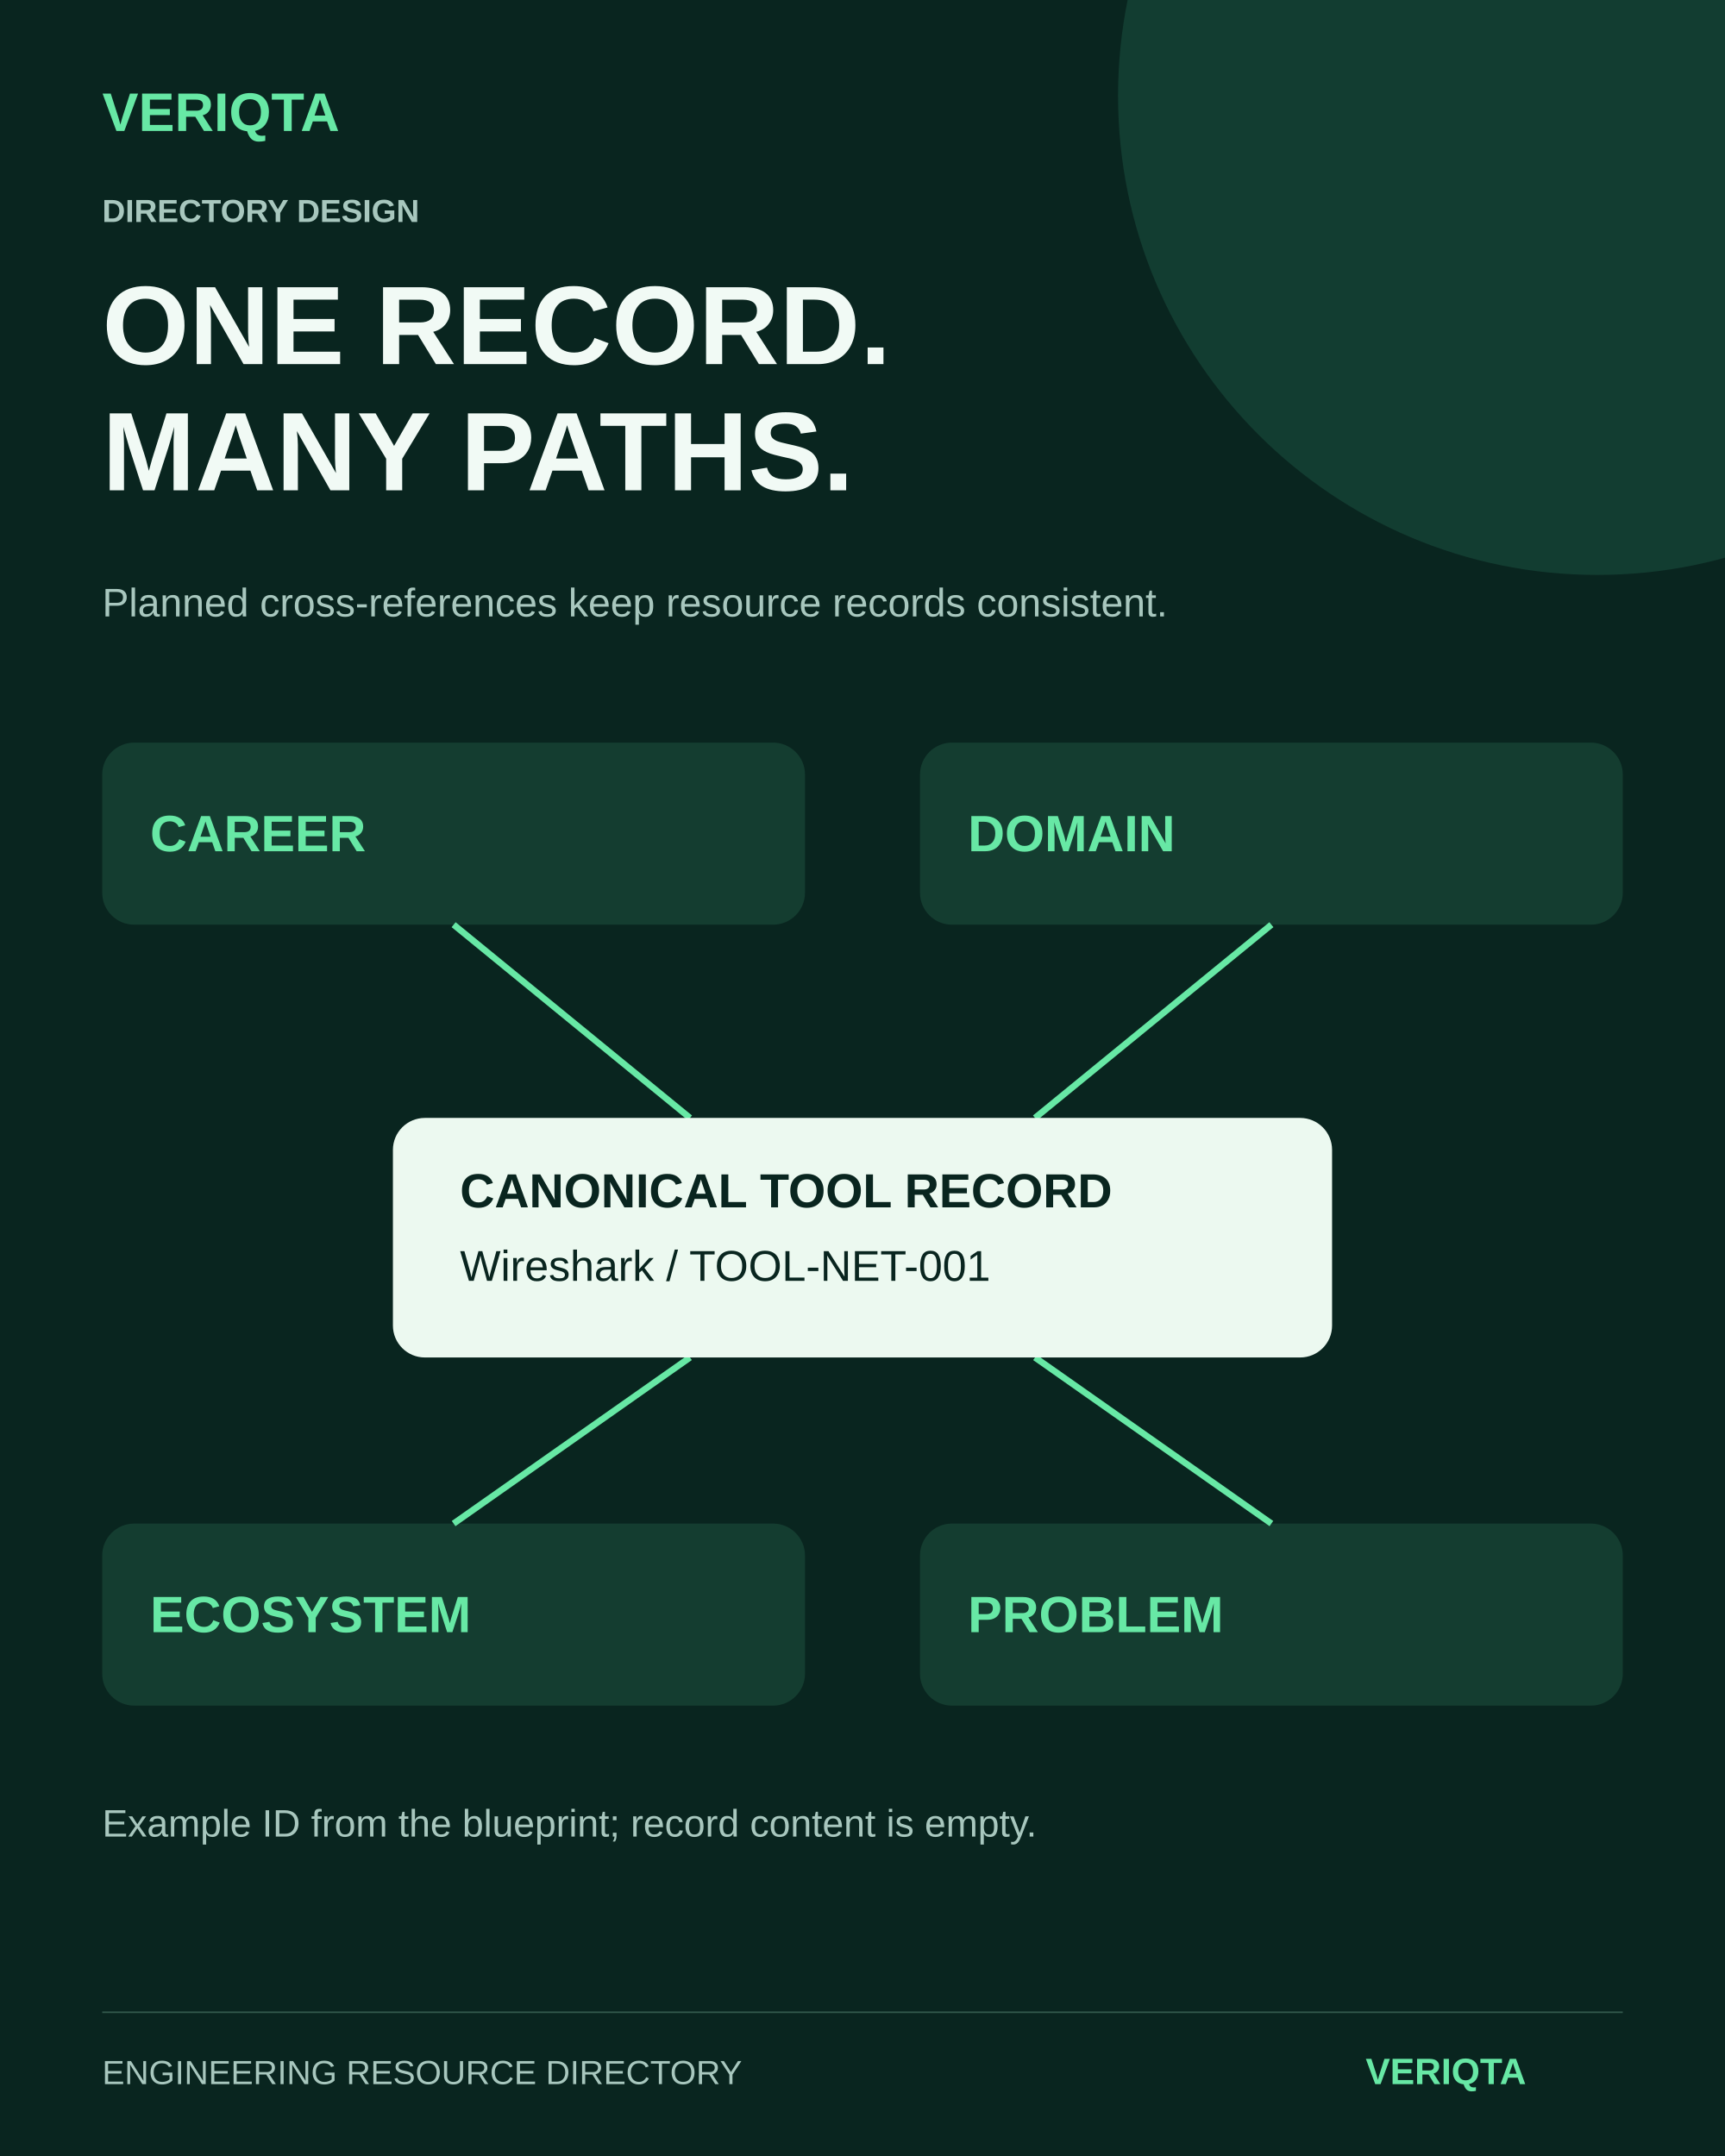
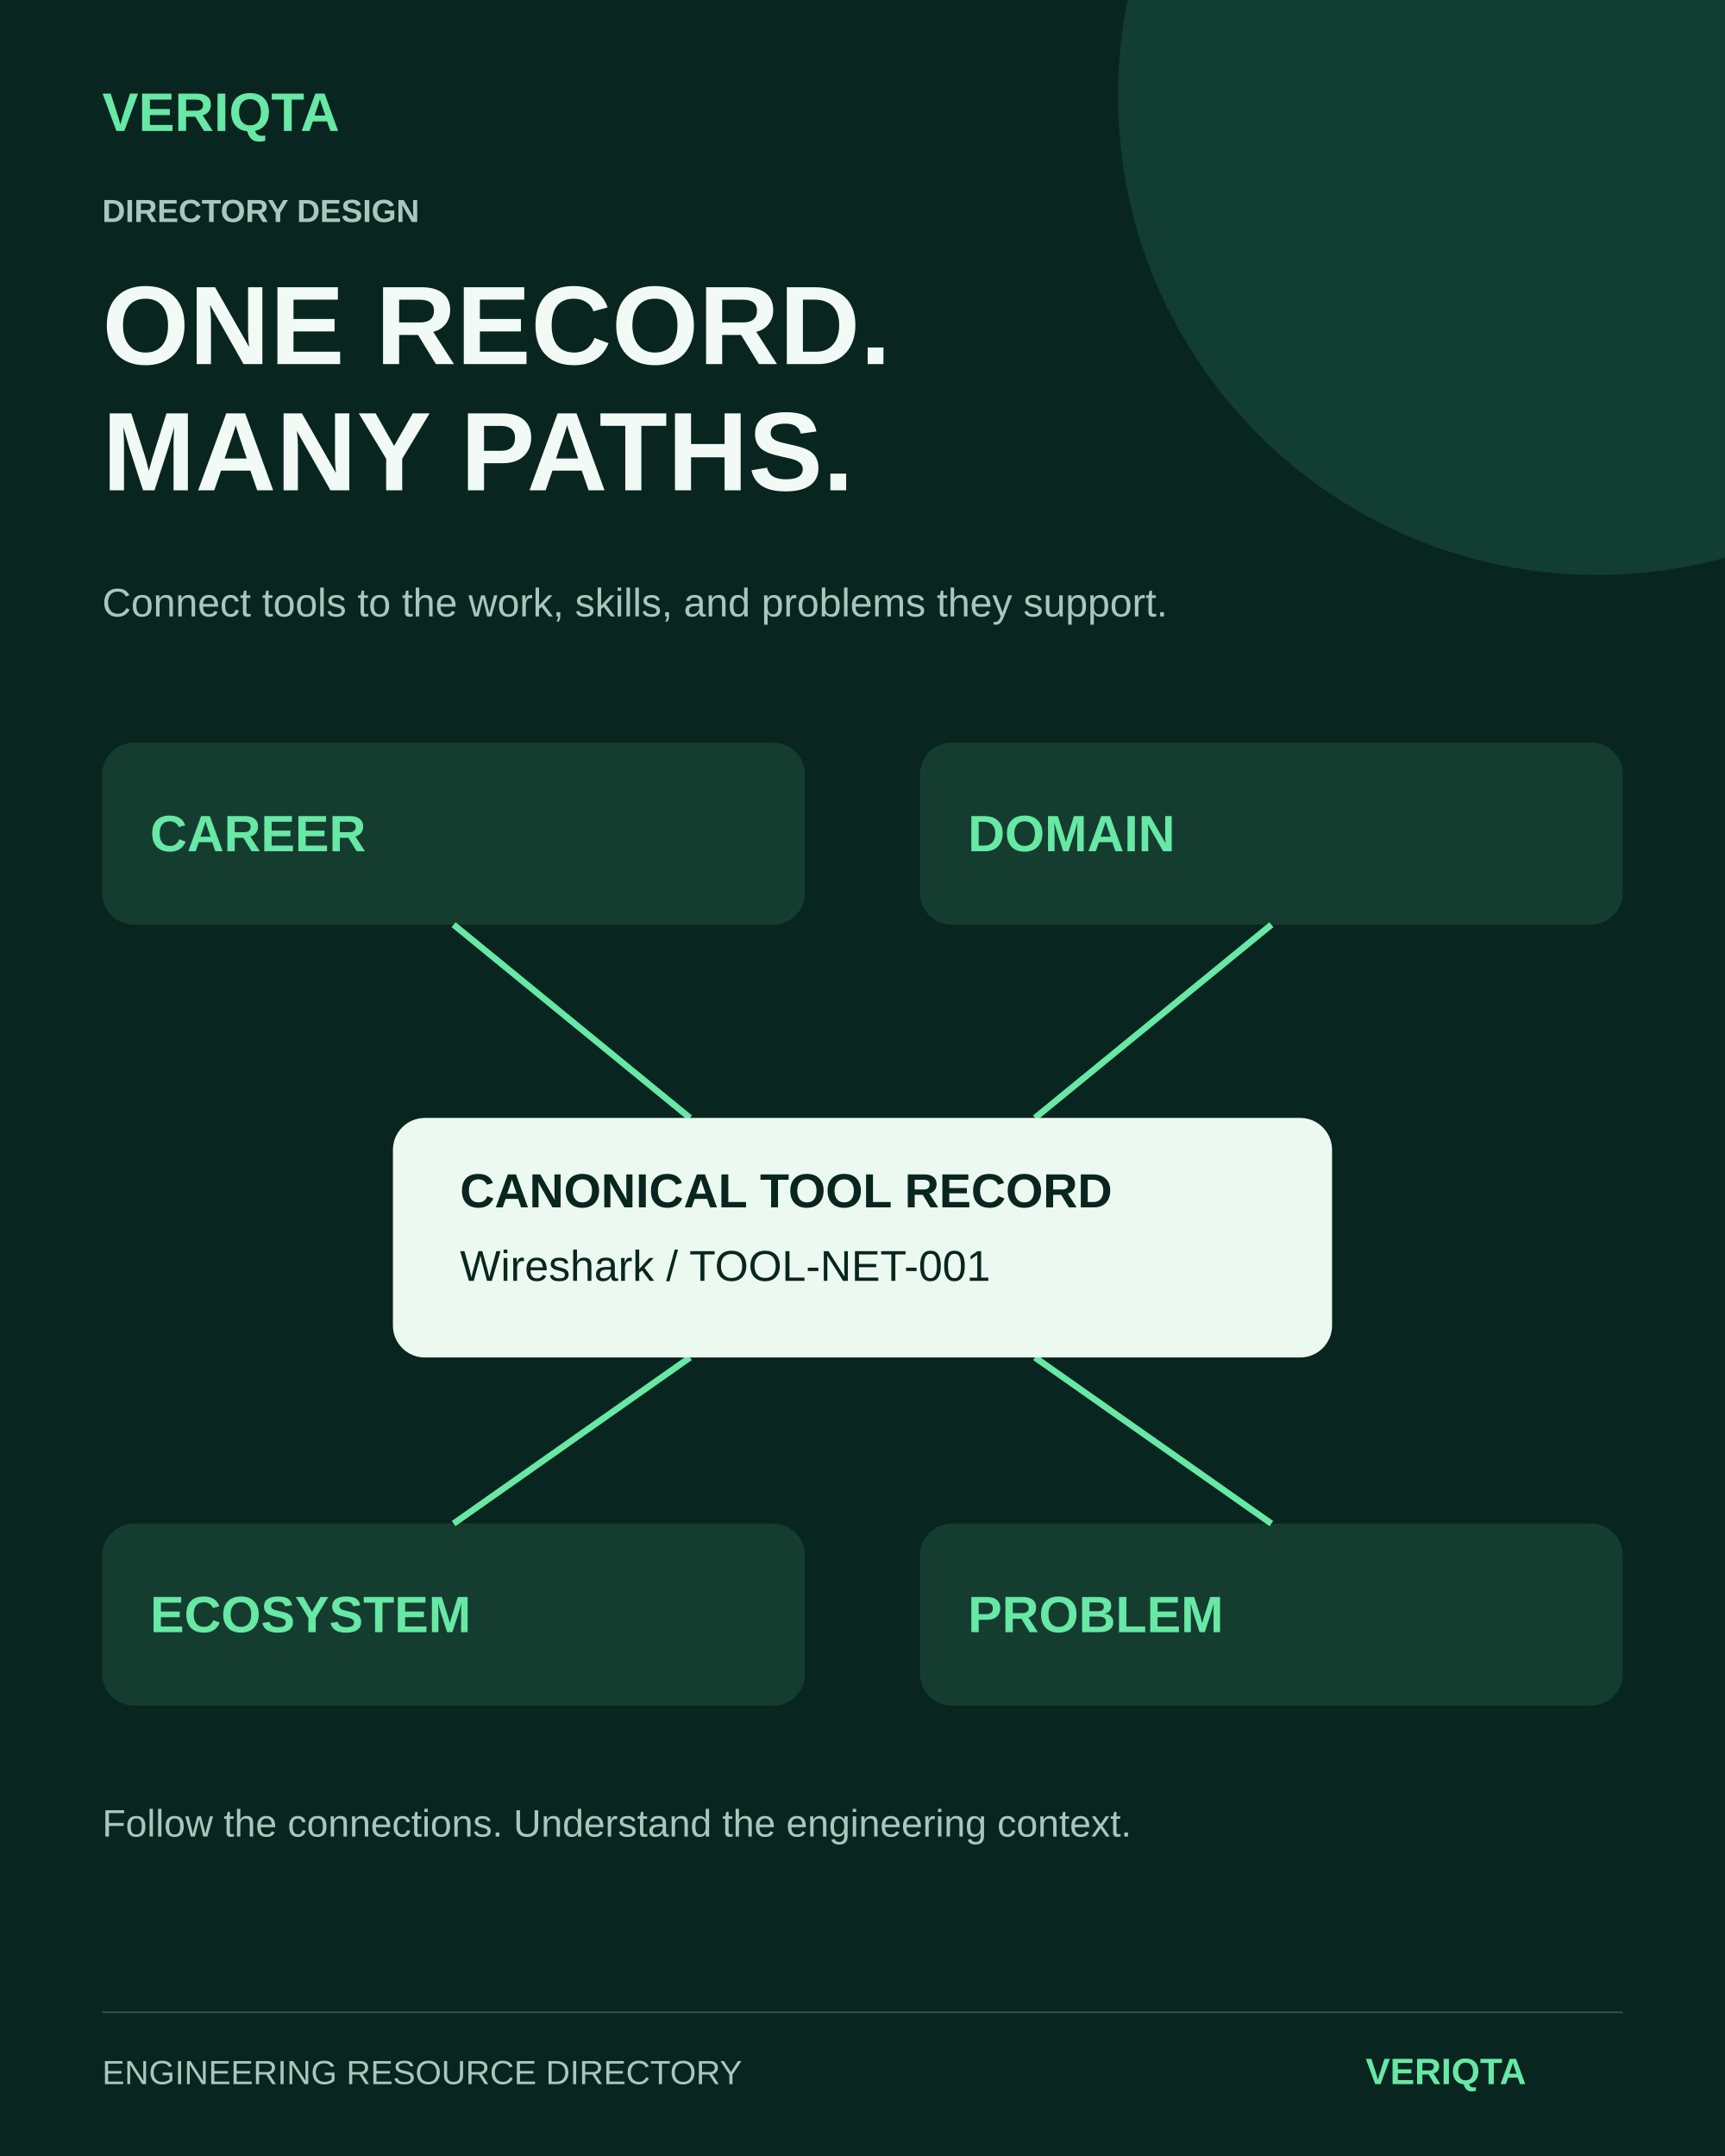
<svg xmlns="http://www.w3.org/2000/svg" width="1080" height="1350" viewBox="0 0 1080 1350">
  <rect x="0" y="0" width="1080" height="1350" rx="0" fill="#09251F" />
  <circle cx="1000" cy="60" r="300" fill="#123D31" />
  <text x="64" y="82" font-family="Arial, Nimbus Sans, sans-serif" font-size="34" font-weight="bold" fill="#67E8A5">VERIQTA</text>
  <text x="64" y="139" font-family="Arial, Nimbus Sans, sans-serif" font-size="20" font-weight="bold" fill="#A8C7BE">DIRECTORY DESIGN</text>
  <text x="64" y="228" font-family="Arial, Nimbus Sans, sans-serif" font-size="70" font-weight="bold" fill="#F1FAF5">ONE RECORD.</text>
  <text x="64" y="307" font-family="Arial, Nimbus Sans, sans-serif" font-size="70" font-weight="bold" fill="#F1FAF5">MANY PATHS.</text>
-   <text x="64" y="386" font-family="Arial, Nimbus Sans, sans-serif" font-size="25" font-weight="normal" fill="#A8C7BE">Planned cross-references keep resource records consistent.</text>
+   <text x="64" y="386" font-family="Arial, Nimbus Sans, sans-serif" font-size="25" font-weight="normal" fill="#A8C7BE">Connect tools to the work, skills, and problems they support.</text>
  <path d="M64 1260H1016" stroke="#31584B" />
  <text x="64" y="1305" font-family="Arial, Nimbus Sans, sans-serif" font-size="21" font-weight="normal" fill="#A8C7BE">ENGINEERING RESOURCE DIRECTORY</text>
  <text x="855" y="1305" font-family="Arial, Nimbus Sans, sans-serif" font-size="23" font-weight="bold" fill="#67E8A5">VERIQTA</text>
  <rect x="64" y="465" width="440" height="114" rx="20" fill="#143D30" />
  <text x="94" y="533" font-family="Arial, Nimbus Sans, sans-serif" font-size="32" font-weight="bold" fill="#67E8A5">CAREER</text>
  <rect x="576" y="465" width="440" height="114" rx="20" fill="#143D30" />
  <text x="606" y="533" font-family="Arial, Nimbus Sans, sans-serif" font-size="32" font-weight="bold" fill="#67E8A5">DOMAIN</text>
  <rect x="64" y="954" width="440" height="114" rx="20" fill="#143D30" />
  <text x="94" y="1022" font-family="Arial, Nimbus Sans, sans-serif" font-size="32" font-weight="bold" fill="#67E8A5">ECOSYSTEM</text>
  <rect x="576" y="954" width="440" height="114" rx="20" fill="#143D30" />
  <text x="606" y="1022" font-family="Arial, Nimbus Sans, sans-serif" font-size="32" font-weight="bold" fill="#67E8A5">PROBLEM</text>
  <path d="M284 579L432 700" stroke="#67E8A5" stroke-width="4" />
  <path d="M796 579L648 700" stroke="#67E8A5" stroke-width="4" />
  <path d="M284 954L432 850" stroke="#67E8A5" stroke-width="4" />
  <path d="M796 954L648 850" stroke="#67E8A5" stroke-width="4" />
  <rect x="246" y="700" width="588" height="150" rx="20" fill="#ECF9F0" />
  <text x="288" y="756" font-family="Arial, Nimbus Sans, sans-serif" font-size="30" font-weight="bold" fill="#09251F">CANONICAL TOOL RECORD</text>
  <text x="288" y="802" font-family="Arial, Nimbus Sans, sans-serif" font-size="27" font-weight="normal" fill="#09251F">Wireshark / TOOL-NET-001</text>
-   <text x="64" y="1150" font-family="Arial, Nimbus Sans, sans-serif" font-size="24" font-weight="normal" fill="#A8C7BE">Example ID from the blueprint; record content is empty.</text>
+   <text x="64" y="1150" font-family="Arial, Nimbus Sans, sans-serif" font-size="24" font-weight="normal" fill="#A8C7BE">Follow the connections. Understand the engineering context.</text>
</svg>
